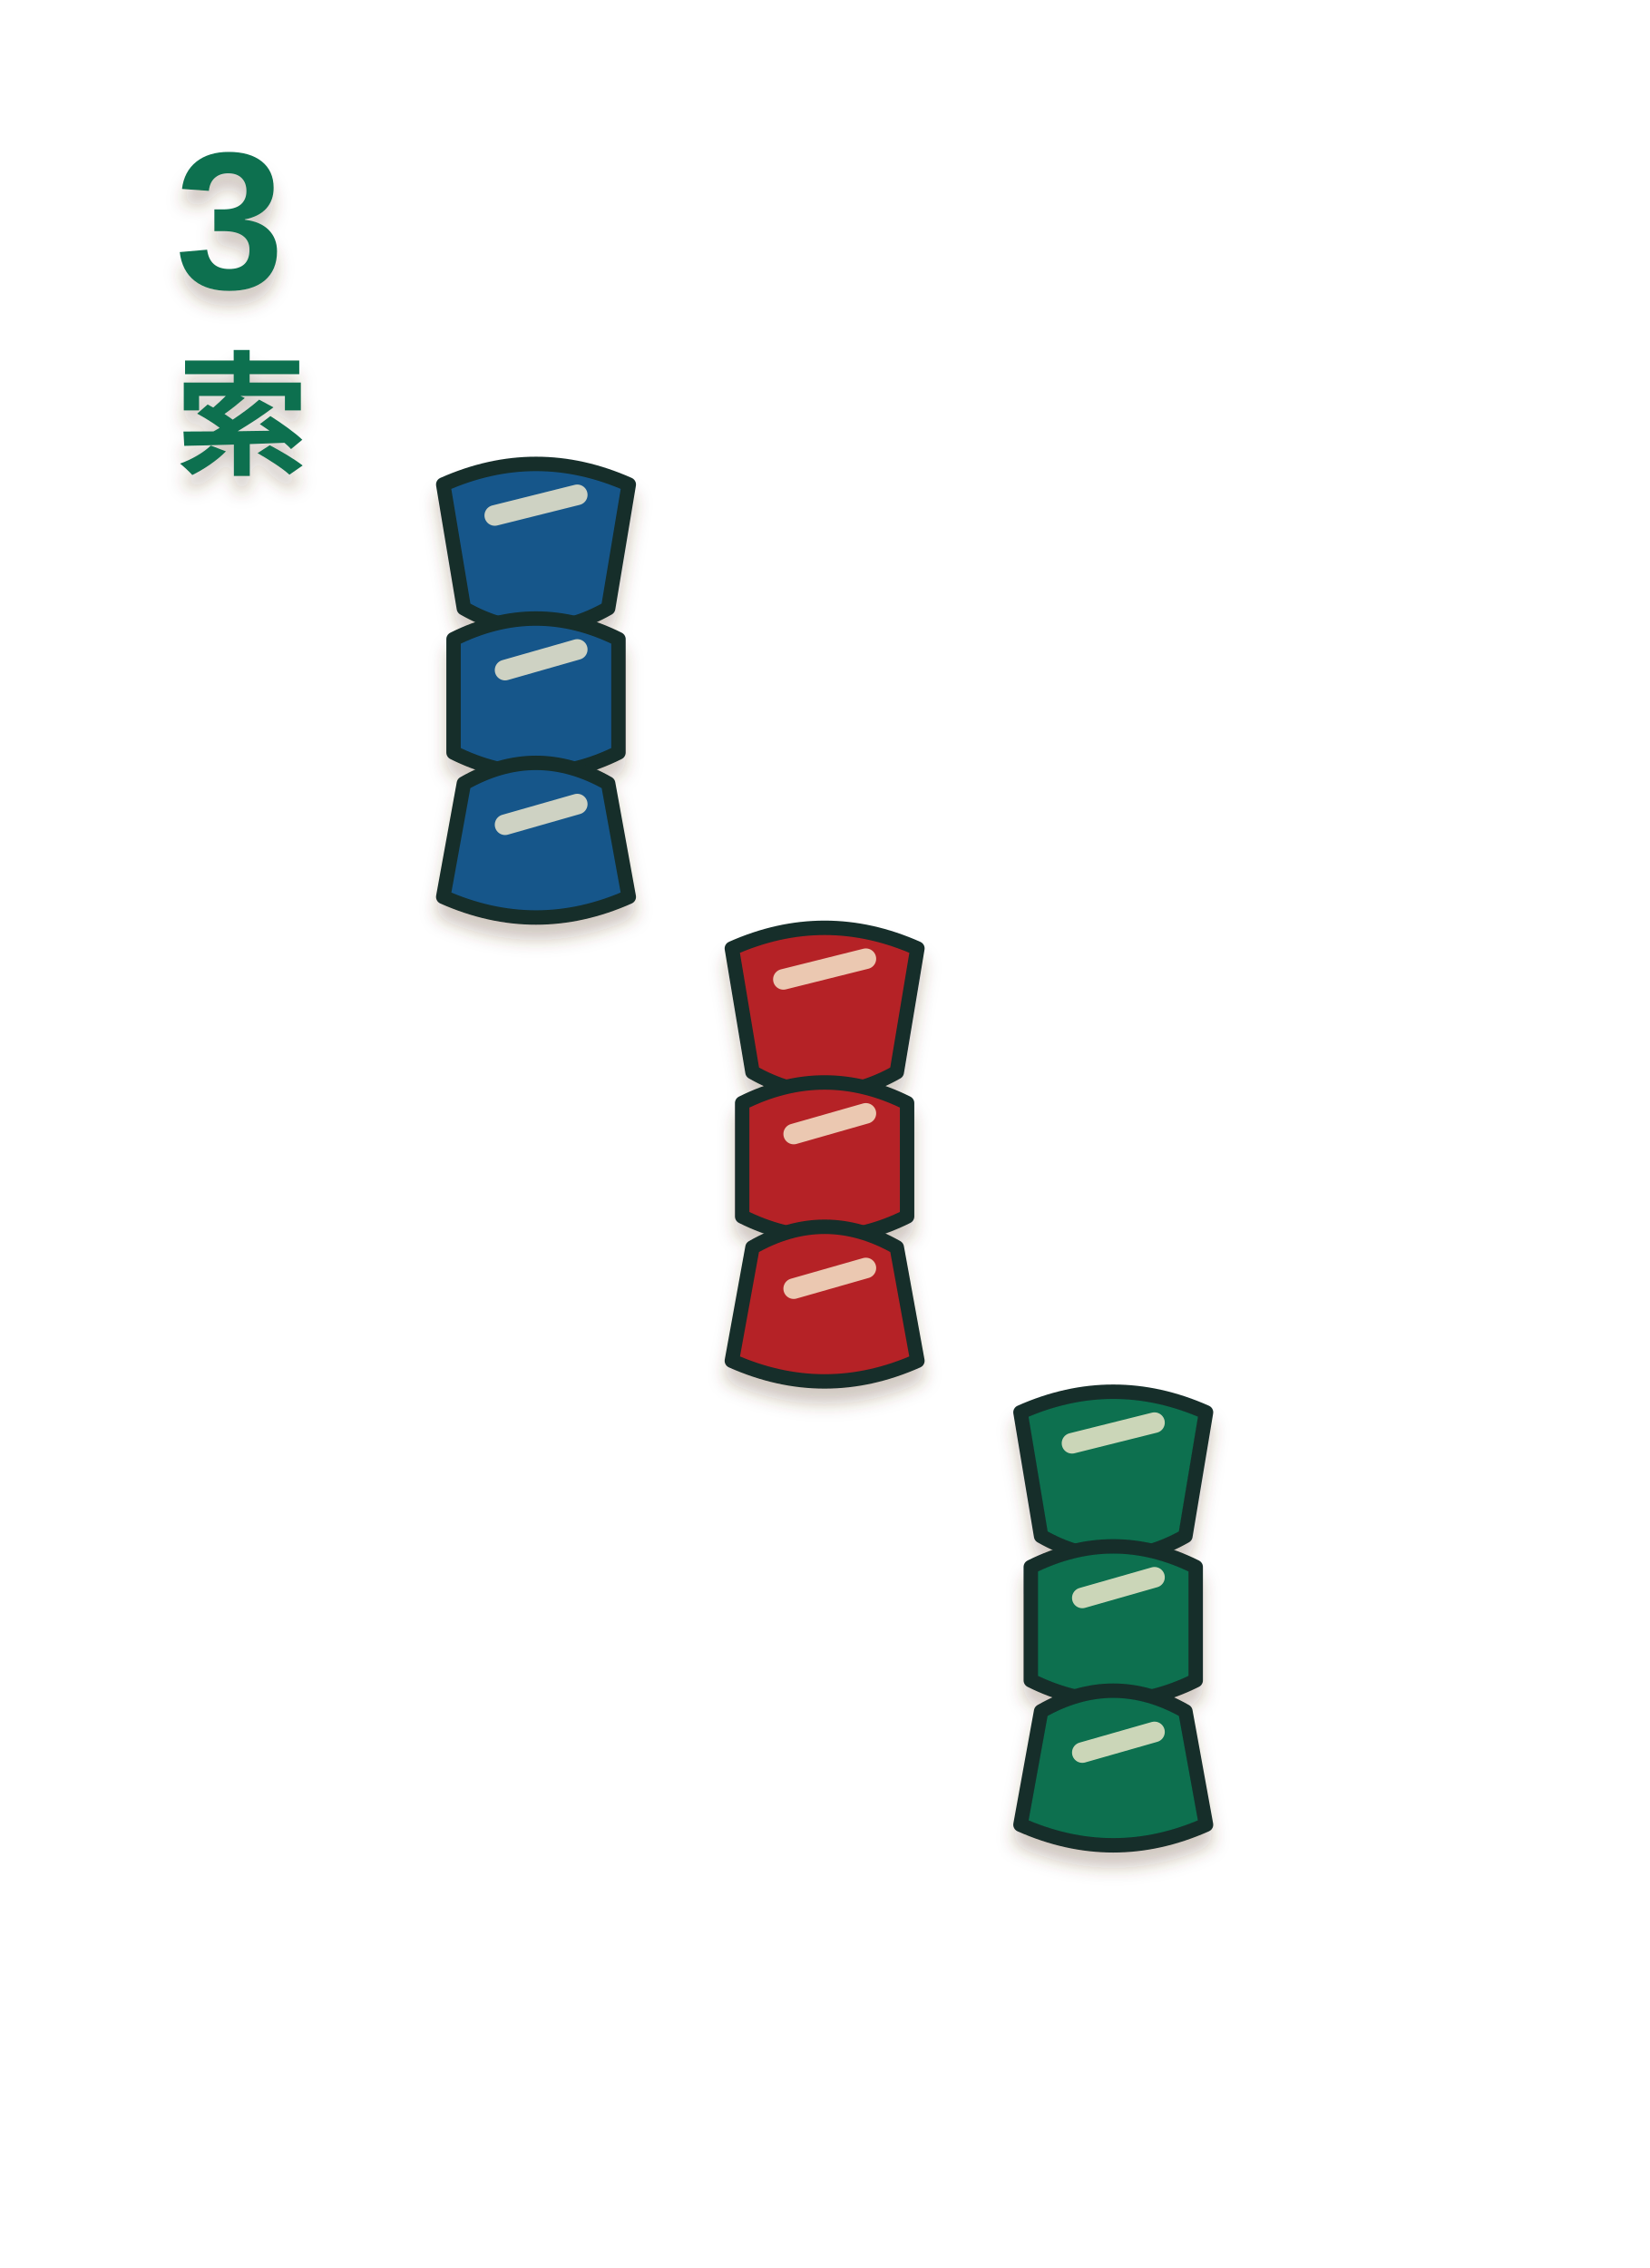
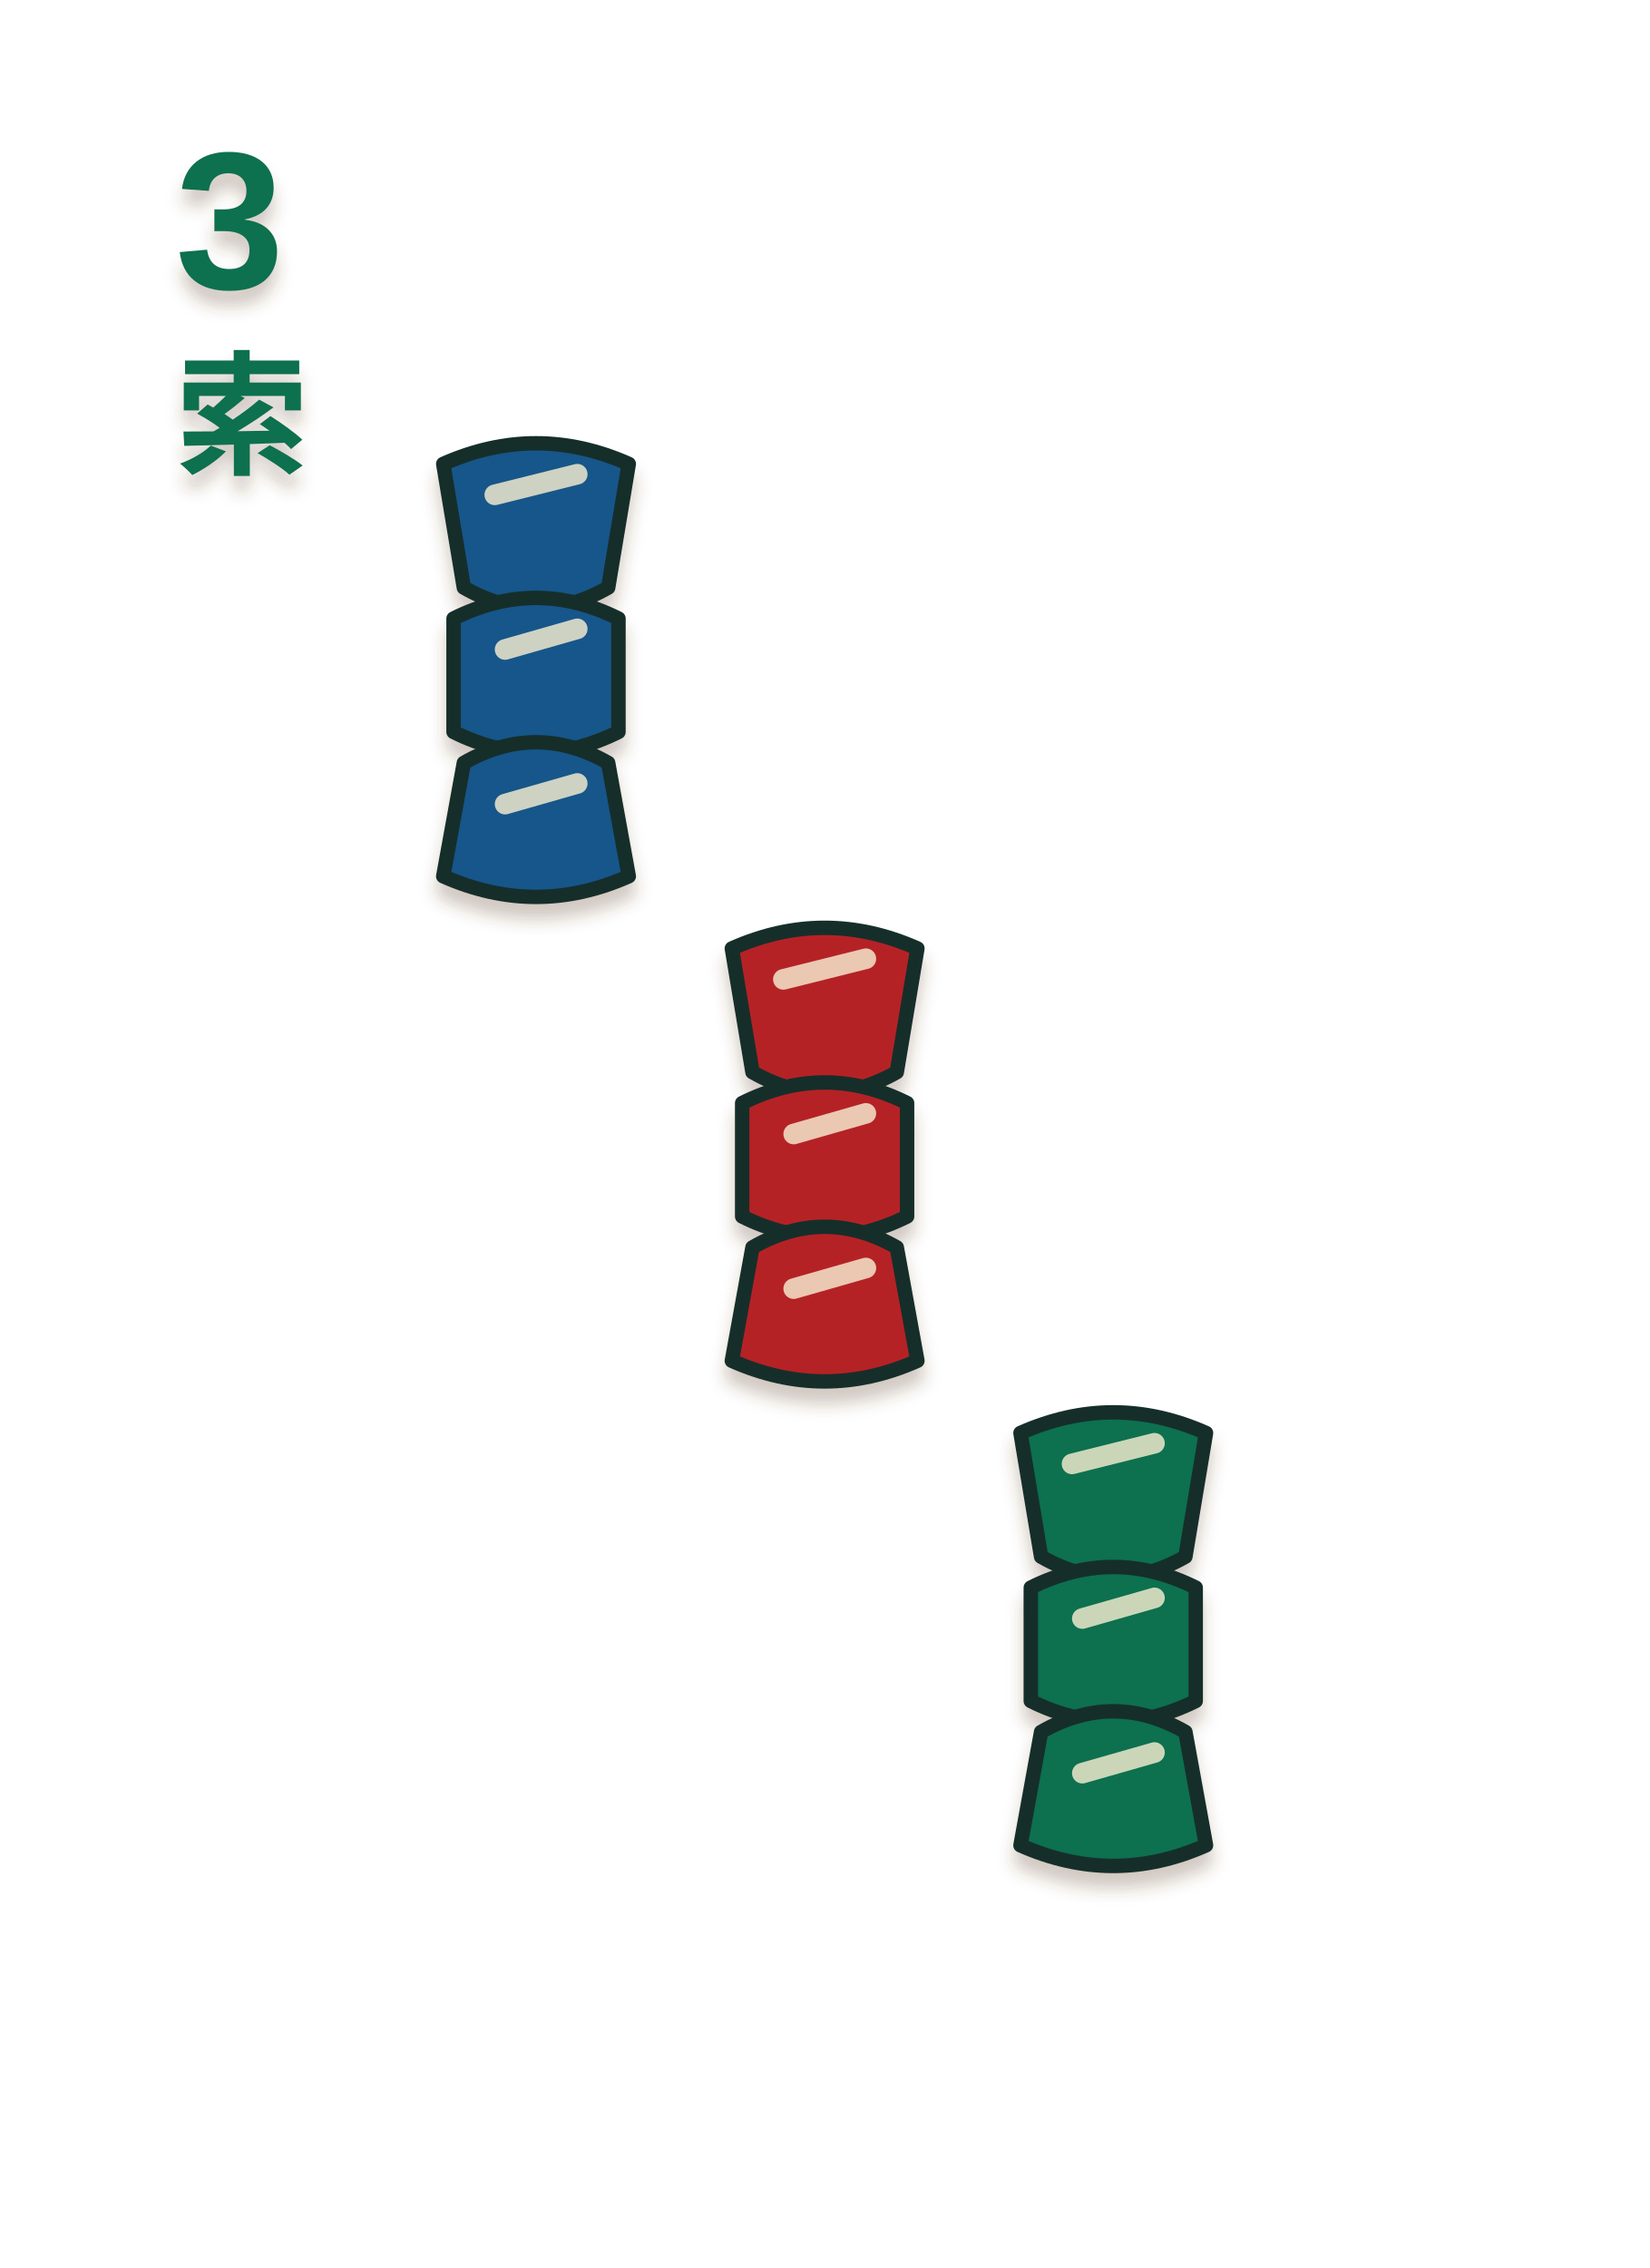
<svg xmlns="http://www.w3.org/2000/svg" viewBox="0 0 160 220">
  <defs>
    <filter id="soft">
      <feDropShadow dx="0" dy="1.5" stdDeviation=".8" flood-color="#5b3b1c" flood-opacity=".28" />
    </filter>
  </defs>
  <g filter="url(#soft)">
    <g font-family="Arial,Noto Sans TC,sans-serif" font-weight="800" fill="#08704f">
      <text x="17" y="28" font-size="19">3</text>
      <text x="17" y="45" font-size="13">索</text>
    </g>
-     <g transform="translate(52 67) scale(1)" stroke="#172d29" stroke-width="1.4" stroke-linejoin="round">
+     <g transform="translate(52 65) scale(1)" stroke="#172d29" stroke-width="1.4" stroke-linejoin="round">
      <path d="M-9-20Q0-24 9-20L7-8Q0-4-7-8Z" fill="#15568a" />
      <path d="M-8-5Q0-9 8-5L8 6Q0 10-8 6Z" fill="#15568a" />
      <path d="M-7 9Q0 5 7 9L9 20Q0 24-9 20Z" fill="#15568a" />
      <path d="M-4-17L4-19M-3-2L4-4M-3 13L4 11" stroke="#f7edcf" stroke-width="2" stroke-linecap="round" opacity=".82" />
    </g>
    <g transform="translate(80 112) scale(1)" stroke="#172d29" stroke-width="1.4" stroke-linejoin="round">
      <path d="M-9-20Q0-24 9-20L7-8Q0-4-7-8Z" fill="#b52227" />
      <path d="M-8-5Q0-9 8-5L8 6Q0 10-8 6Z" fill="#b52227" />
      <path d="M-7 9Q0 5 7 9L9 20Q0 24-9 20Z" fill="#b52227" />
      <path d="M-4-17L4-19M-3-2L4-4M-3 13L4 11" stroke="#f7edcf" stroke-width="2" stroke-linecap="round" opacity=".82" />
    </g>
-     <g transform="translate(108 157) scale(1)" stroke="#172d29" stroke-width="1.4" stroke-linejoin="round">
+     <g transform="translate(108 159) scale(1)" stroke="#172d29" stroke-width="1.4" stroke-linejoin="round">
      <path d="M-9-20Q0-24 9-20L7-8Q0-4-7-8Z" fill="#08704f" />
      <path d="M-8-5Q0-9 8-5L8 6Q0 10-8 6Z" fill="#08704f" />
      <path d="M-7 9Q0 5 7 9L9 20Q0 24-9 20Z" fill="#08704f" />
      <path d="M-4-17L4-19M-3-2L4-4M-3 13L4 11" stroke="#f7edcf" stroke-width="2" stroke-linecap="round" opacity=".82" />
    </g>
  </g>
</svg>
